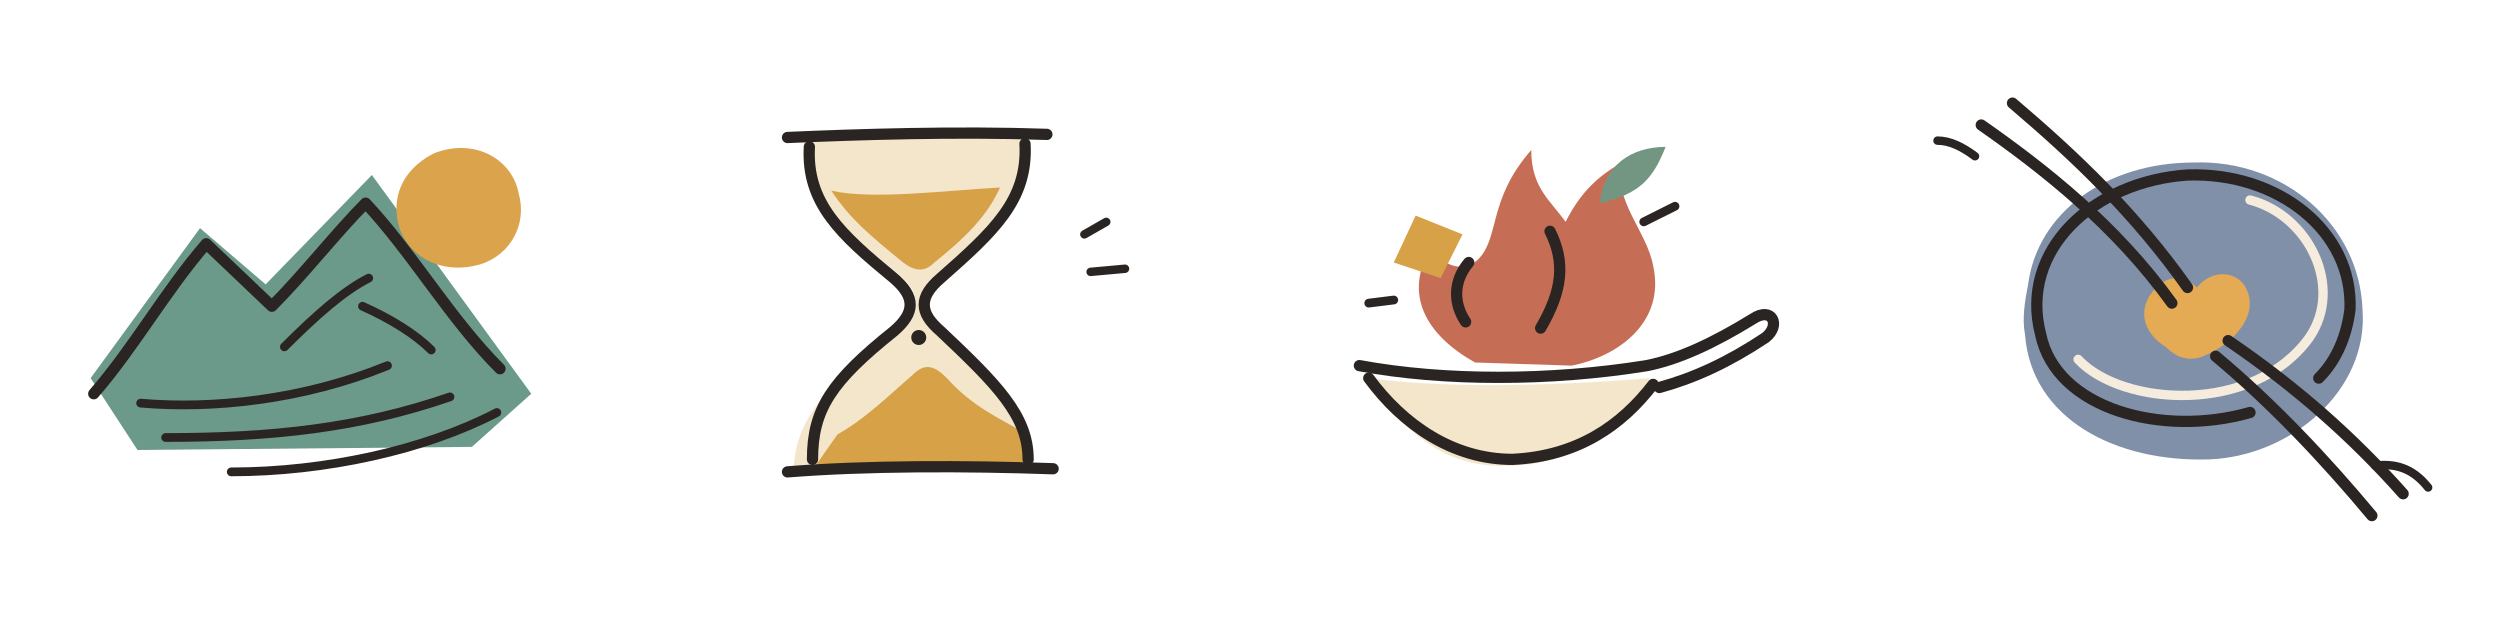
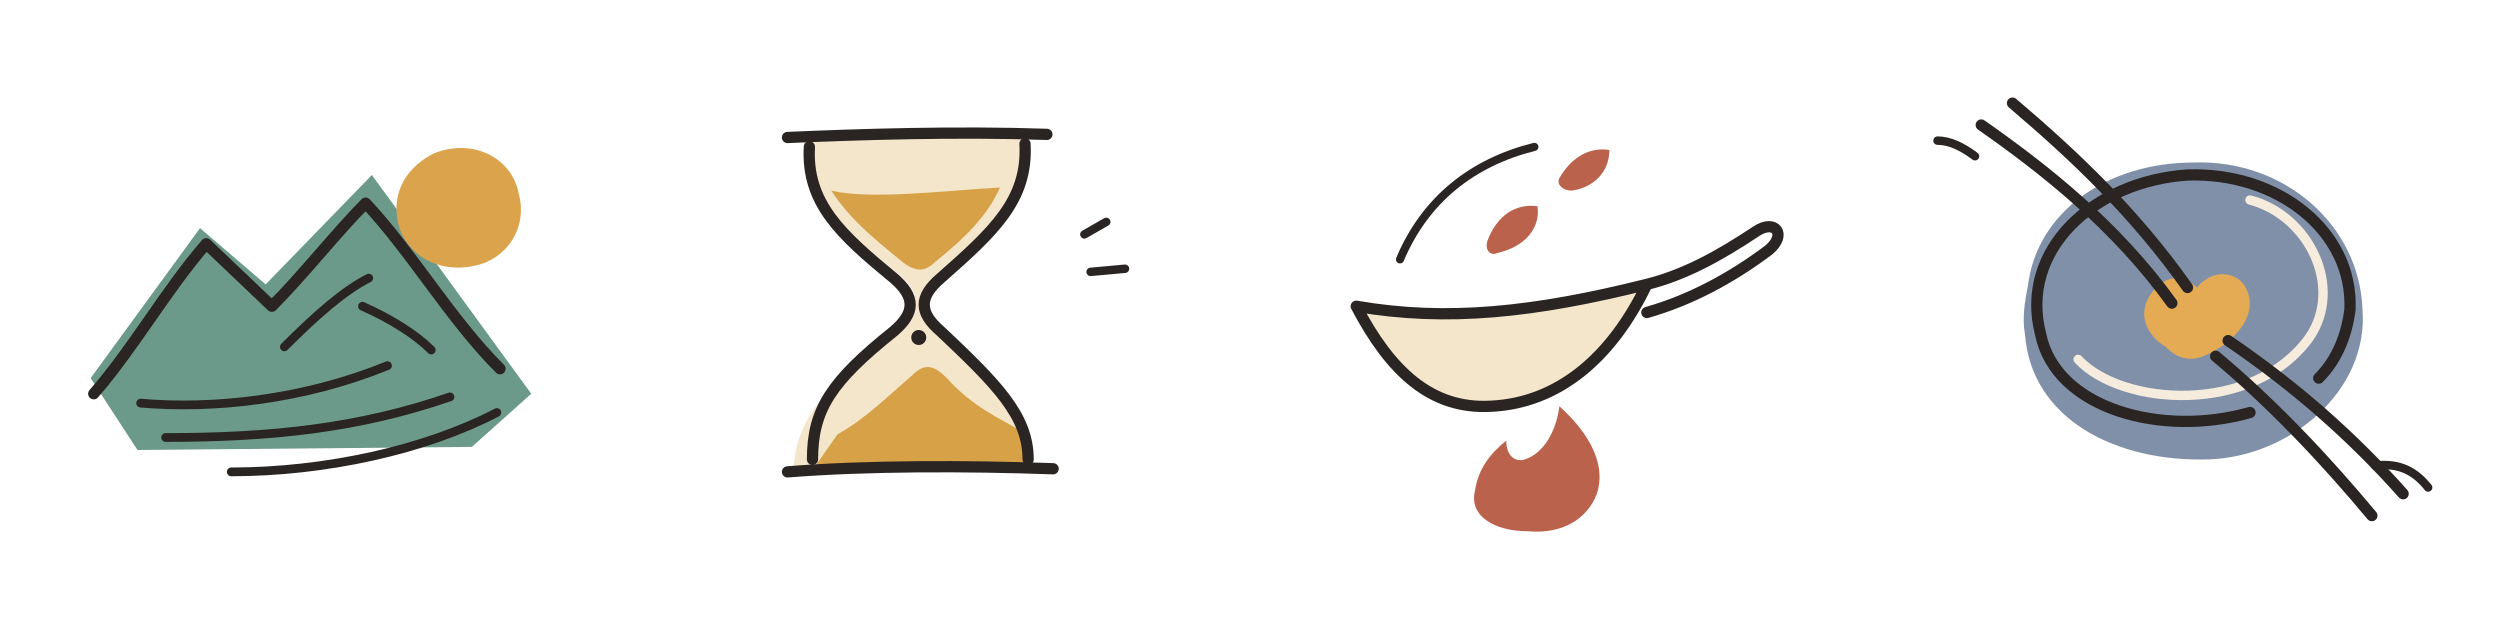
<svg xmlns="http://www.w3.org/2000/svg" width="800" height="200" viewBox="0 0 800 200" role="img" aria-labelledby="title desc">
  <g fill="none" stroke="#2a2522" stroke-width="3.6" stroke-linecap="round" stroke-linejoin="round">
    <g id="geography">
      <path d="M29 121 64 73 85 91 119 56 170 126 151 143 44 144Z" fill="#6c9a8a" stroke="none" />
      <path d="M139 49c13-5 25 2 27 13 3 11-4 21-14 23-13 3-24-5-25-16-1-9 4-16 12-20Z" fill="#daa34c" stroke="none" />
      <path d="M30 126c13-15 23-33 36-48l21 20c10-10 21-24 30-33 15 16 27 37 43 53" />
      <path d="M91 111c10-10 19-18 27-22m-2 9c9 4 17 9 22 14" stroke-width="2.8" />
      <path d="M45 129c23 2 52-1 79-12m-71 23c34 0 62-3 91-13m-70 24c30 0 62-7 85-19" stroke-width="2.8" />
    </g>
    <g id="time" transform="translate(200)">
      <path d="M57 42 129 41c1 10-5 24-15 34L99 90c-5 4-5 10 1 15l18 16c9 9 12 20 13 28l-77 2c0-13 7-23 17-31l17-15c6-5 7-10 1-16L72 75c-10-9-15-20-15-33Z" fill="#f3e6cb" stroke="none" />
      <path d="M66 61c13 3 36 0 54-1-4 9-11 16-21 24-3 3-6 3-10 0C78 75 72 70 66 61Zm2 78c9-5 17-13 24-19 4-4 7-3 11 1 8 9 17 13 24 17l2 10-68 1Z" fill="#d6a147" stroke="none" />
      <path d="M52 44c23-1 54-2 83-1M52 151c25-2 57-2 85-1" />
      <path d="M59 47c-1 18 10 28 27 42 7 6 7 11 0 17-20 16-26 25-26 41m68-101c1 18-10 28-27 43-7 6-7 11 0 17 18 17 28 27 28 41" />
      <circle cx="94" cy="108" r="2.4" fill="#2a2522" stroke="none" />
      <path d="M147 75l7-4m-5 16 11-1" stroke-width="2.7" />
    </g>
    <g id="cooking-heat" transform="translate(400)">
-       <path d="M72 116c-16-9-23-22-14-37 4 7 11 8 15 4 7-7 3-19 17-35 0 12 6 16 11 23 5-10 11-15 18-19-3 12 8 22 10 33 4 18-11 29-26 32Z" fill="#c66e55" stroke="none" />
-       <path d="M38 121c22 3 53 3 90 0-9 16-25 28-45 28-19 1-33-9-45-28Z" fill="#f3e6cb" stroke="none" />
-       <path d="M35 117c27 5 61 5 92 0 10-2 21-7 34-15 6-4 9 2 4 6-12 8-23 13-34 16" />
-       <path d="M38 121c11 15 27 26 46 26 21-1 35-11 45-24" />
-       <path d="M69 103c-4-6-4-13 1-19m23 21c7-12 8-21 3-31" />
-       <path d="m46 84 7-15 15 6-7 14Z" fill="#d6a147" stroke="none" />
-       <path d="M112 65c1-12 10-18 21-18-4 10-8 15-21 18Z" fill="#739682" stroke="none" />
-       <path d="M126 71l10-5m-98 31 8-1" stroke-width="2.8" />
+       <path d="M72 157c1-7 5-12 10-16 0 5 3 7 6 6 6-2 10-9 11-17 10 9 15 19 12 28-3 8-11 13-22 12-11 0-19-5-17-13Z" fill="#bb624d" stroke="none" />
+       <path d="M34 98c29 5 57 2 93-7-11 25-28 38-50 40-19 1-33-12-43-33Z" fill="#f3e6cb" stroke="none" />
+       <path d="M34 98c11 21 24 33 43 32 22-1 39-16 50-39m-93 7c29 5 57 2 93-7 12-3 23-9 35-17 6-4 10 1 4 6-12 9-25 16-39 20" />
+       <path d="M48 83c8-19 23-31 43-36" stroke-width="2.6" />
+       <path d="M76 77c3-8 9-12 16-11 1 7-4 13-13 15-2 1-4-1-3-4Zm23-20c4-7 10-10 16-9 0 7-5 12-12 13-3 0-5-2-4-4Z" fill="#bb624d" stroke="none" />
    </g>
    <g id="shared-table" transform="translate(600)">
      <path d="M49 91c3-23 25-39 53-39 29-1 53 20 54 47 2 26-23 47-49 48-30 1-57-13-59-40-1-5 0-11 1-16Z" fill="#8090a8" stroke="none" />
      <path d="M65 115c14 15 56 18 74-7 11-16 0-39-19-44" stroke="#f6ecdd" stroke-width="3" />
      <path d="M120 132c-28 8-62-1-67-25-7-27 17-49 47-51 29-1 53 18 52 43-1 8-4 16-10 22" />
      <path d="M93 111c-8-5-9-13-3-19 4-4 9-4 13 0 5-6 12-5 15-1 6 9-3 19-13 23-5 2-9 0-12-3Z" fill="#e5aa54" stroke="none" />
      <path d="M34 40c20 14 43 32 61 57m-51-64c20 17 39 35 56 59" />
      <path d="M169 158c-16-18-34-34-56-49m46 56c-15-18-32-36-50-51" />
      <path d="M20 45c4 0 8 2 12 5m128 99c8-1 13 2 17 7" stroke-width="2.7" />
    </g>
  </g>
</svg>
